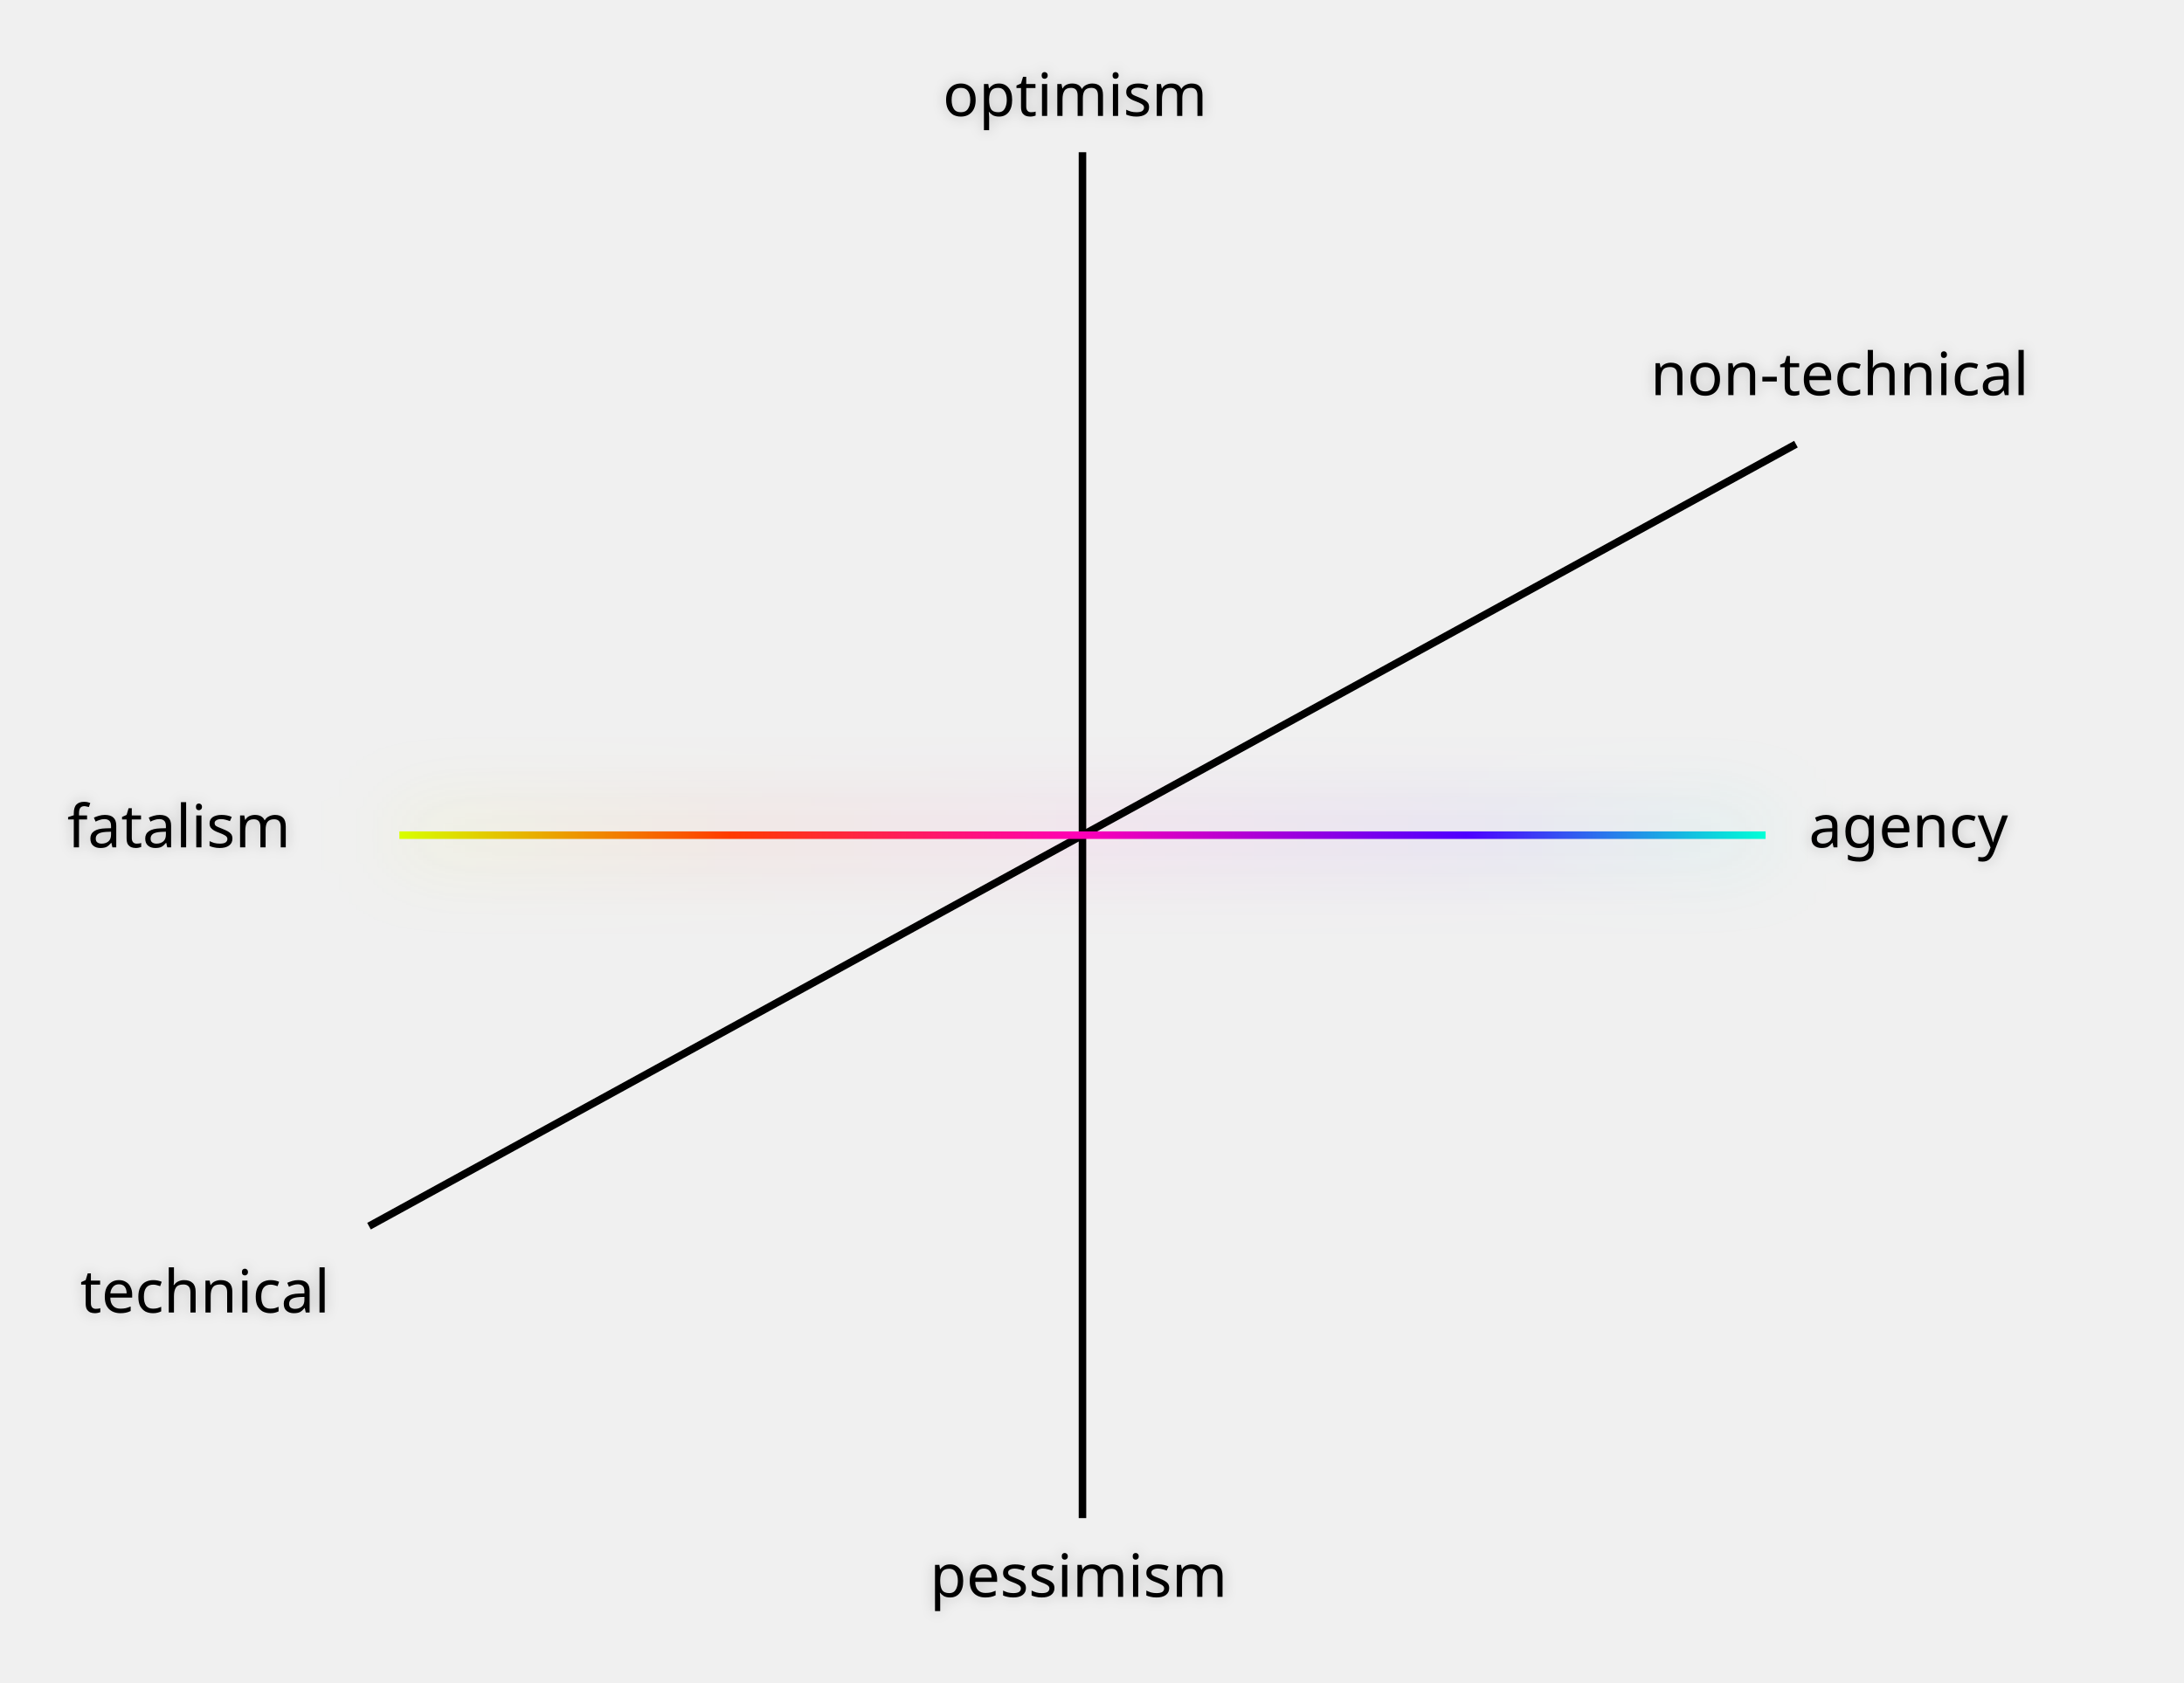
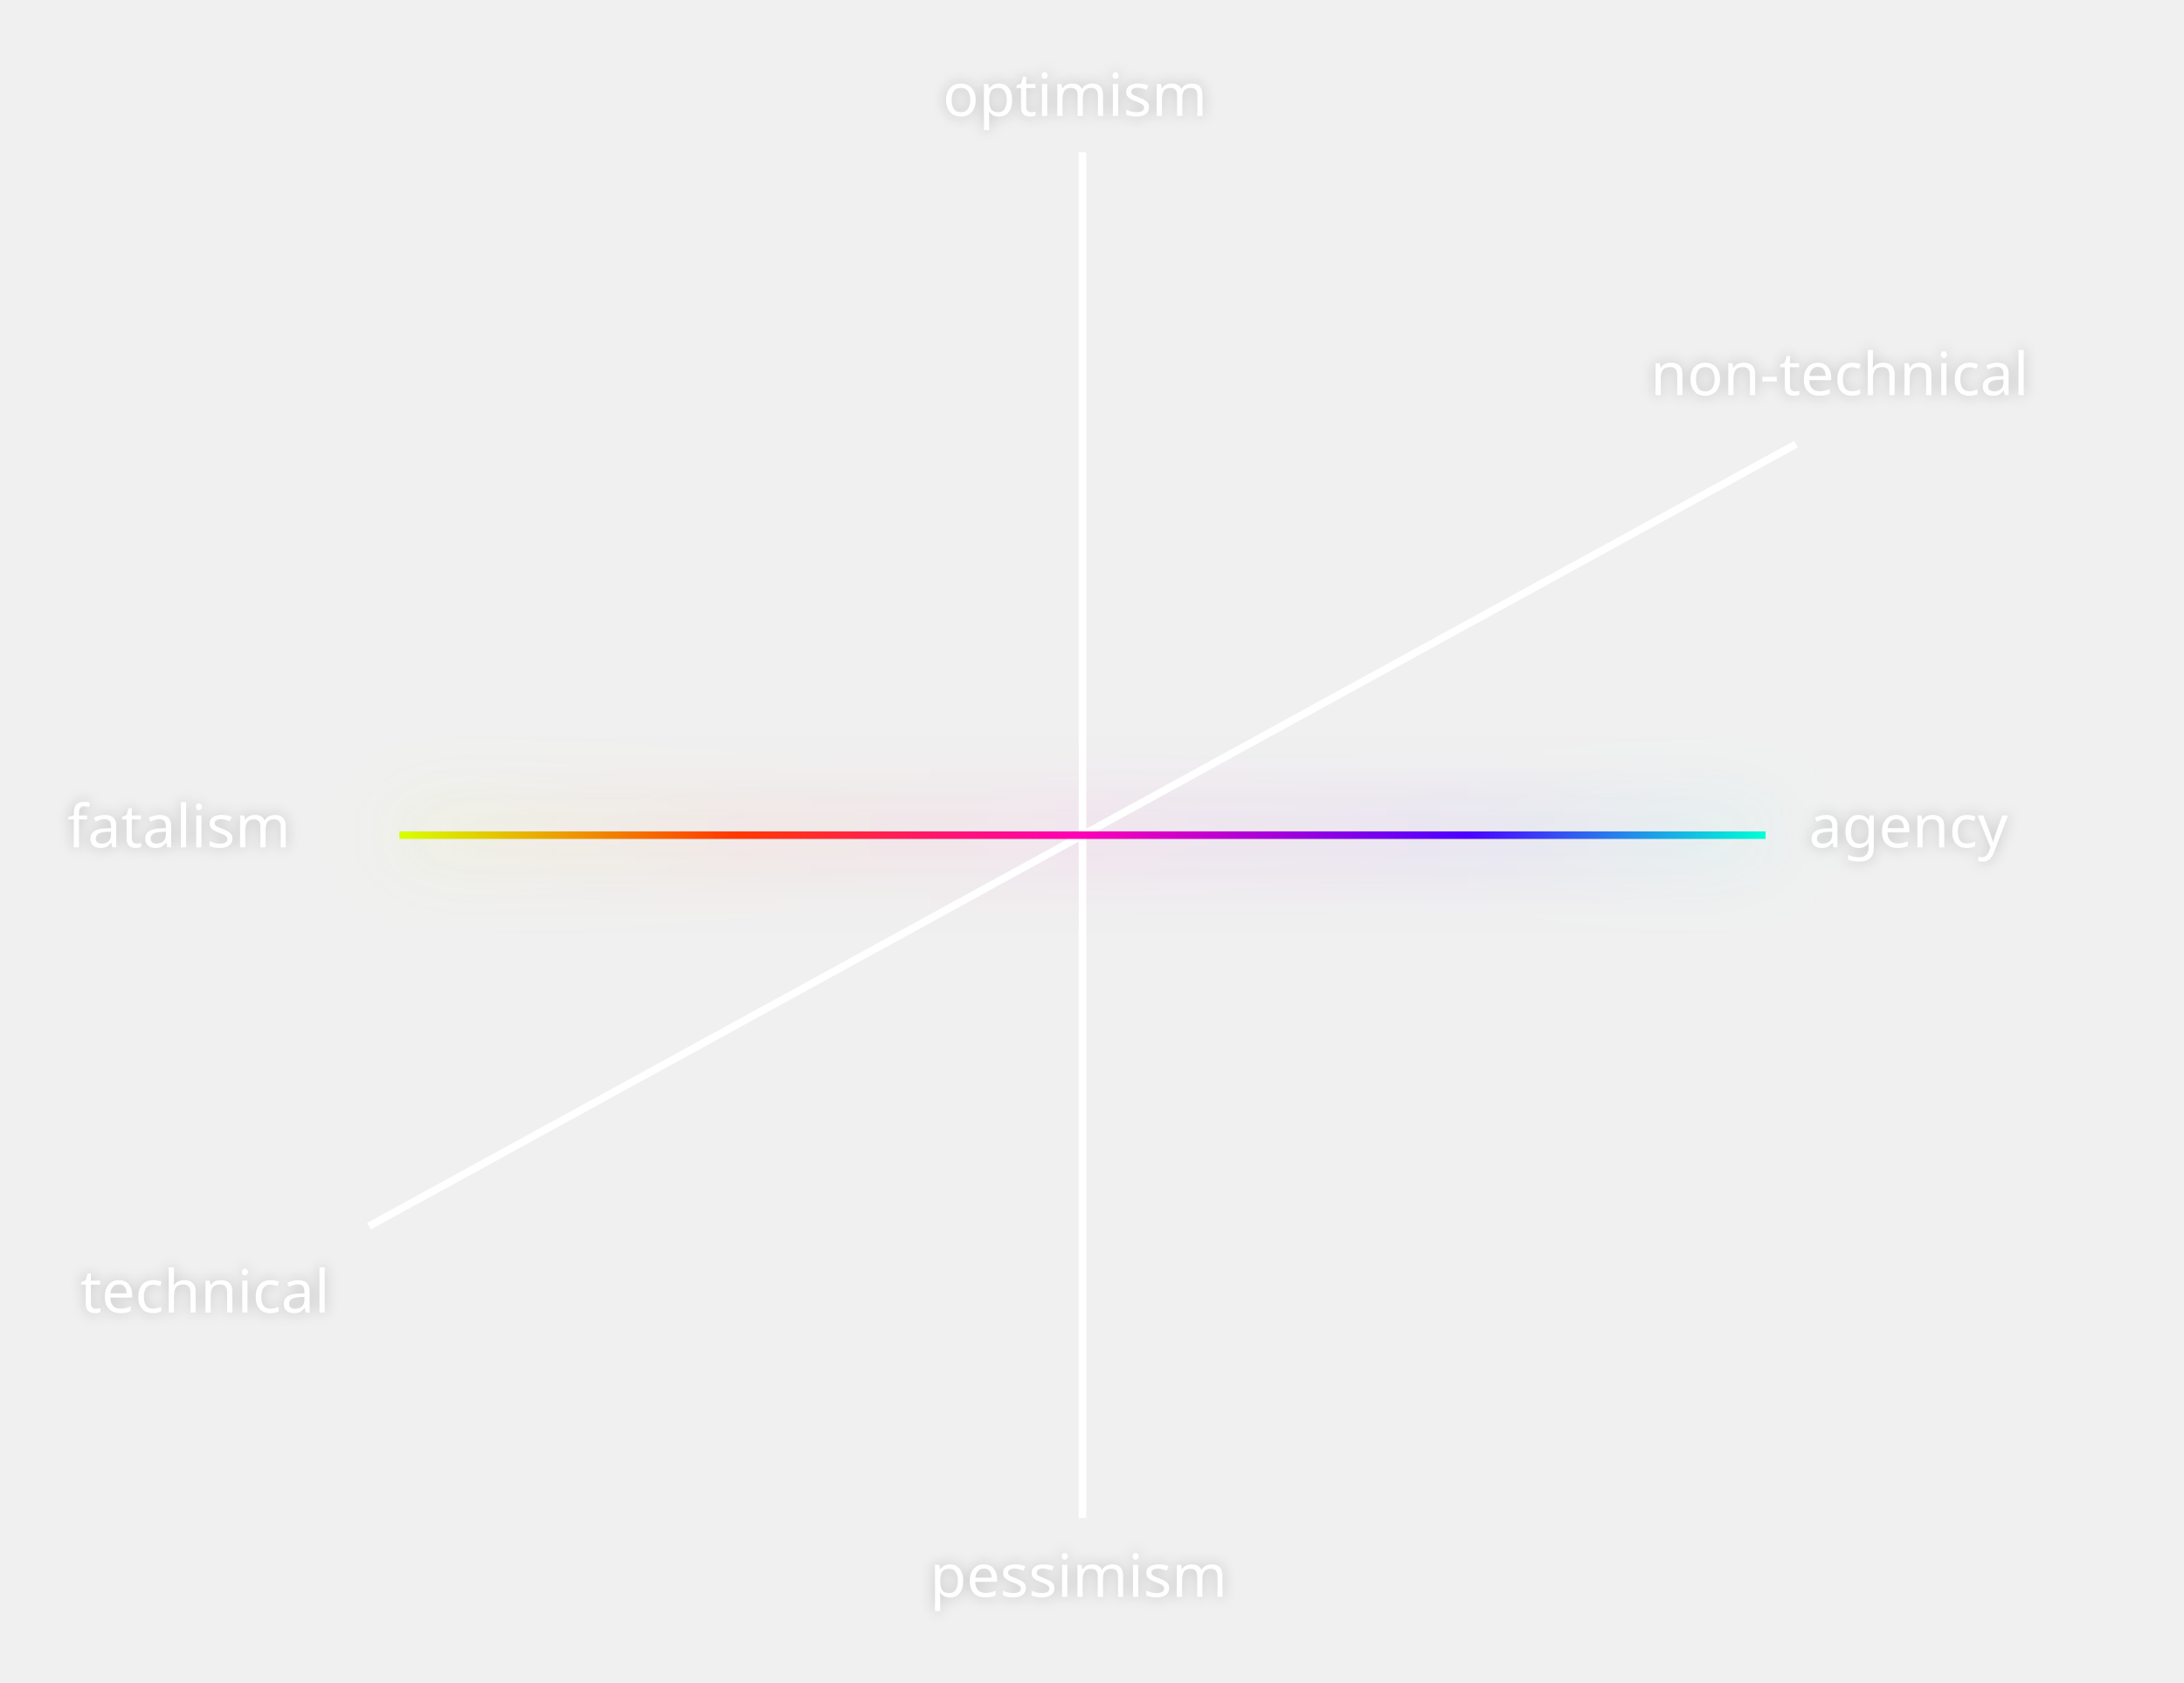
<svg xmlns="http://www.w3.org/2000/svg" xmlns:xlink="http://www.w3.org/1999/xlink" width="81.25mm" height="62.602mm" viewBox="0 0 203.125 156.504" version="1.1" id="svg5">
  <defs id="defs2">
    <linearGradient id="linearGradient1146">
      <stop style="stop-color:#000000;stop-opacity:1;" offset="0" id="stop1142" />
      <stop style="stop-color:#000000;stop-opacity:0;" offset="1" id="stop1144" />
    </linearGradient>
    <linearGradient id="linearGradient1064">
      <stop style="stop-color:#d8ff00;stop-opacity:1;" offset="0" id="stop1060" />
      <stop style="stop-color:#ff3a00;stop-opacity:1;" offset="0.242" id="stop1138" />
      <stop style="stop-color:#ff00b5;stop-opacity:1;" offset="0.495" id="stop1134" />
      <stop style="stop-color:#4e00ff;stop-opacity:1;" offset="0.781" id="stop1132" />
      <stop style="stop-color:#00ffd6;stop-opacity:1;" offset="1" id="stop1062" />
    </linearGradient>
    <linearGradient xlink:href="#linearGradient1064" id="linearGradient1066" x1="29.359" y1="158.949" x2="156.426" y2="158.949" gradientUnits="userSpaceOnUse" gradientTransform="translate(11.22201,-11.00716)" />
    <linearGradient xlink:href="#linearGradient1146" id="linearGradient1148" x1="62.209" y1="158.077" x2="59.204" y2="158.077" gradientUnits="userSpaceOnUse" gradientTransform="translate(11.22201,-11.00716)" />
    <filter style="color-interpolation-filters:sRGB" id="filter4306" x="-0.008" y="-0.01" width="1.015" height="1.02">
      <feGaussianBlur stdDeviation="0.605" id="feGaussianBlur4308" />
    </filter>
    <linearGradient xlink:href="#linearGradient1064" id="linearGradient4324" x1="40.58" y1="147.942" x2="167.648" y2="147.942" gradientUnits="userSpaceOnUse" />
    <filter style="color-interpolation-filters:sRGB" id="filter4326" x="-0.07" y="-12.748" width="1.141" height="26.496">
      <feGaussianBlur stdDeviation="3.724" id="feGaussianBlur4328" />
    </filter>
    <linearGradient xlink:href="#linearGradient1064" id="linearGradient4693" gradientUnits="userSpaceOnUse" x1="40.58" y1="147.942" x2="167.648" y2="147.942" />
    <linearGradient xlink:href="#linearGradient1064" id="linearGradient4695" gradientUnits="userSpaceOnUse" x1="40.58" y1="147.942" x2="167.648" y2="147.942" />
  </defs>
  <g id="layer1" transform="translate(-3.437564,-70.24793)">
    <g id="path4310" style="opacity:0.589;fill:url(#linearGradient4324);fill-opacity:1;filter:url(#filter4326)">
      <path style="color:#000000;fill:url(#linearGradient4693);fill-opacity:1;stroke-width:0.7;-inkscape-stroke:none;paint-order:markers fill stroke" d="M 167.648,147.942 H 40.581" id="path4314" />
      <path style="color:#000000;fill:url(#linearGradient4695);fill-opacity:1;-inkscape-stroke:none;paint-order:markers fill stroke" d="m 40.58,147.592 v 0.701 H 167.648 v -0.701 z" id="path4316" />
    </g>
    <g id="g4304" style="opacity:0.213;mix-blend-mode:normal;filter:url(#filter4306)">
      <text xml:space="preserve" style="font-style:normal;font-variant:normal;font-weight:normal;font-stretch:normal;font-size:5.531px;font-family:'Source Code Pro';-inkscape-font-specification:'Source Code Pro, @wght=400';font-variant-ligatures:normal;font-variant-caps:normal;font-variant-numeric:normal;font-variant-east-asian:normal;font-variation-settings:'wght' 400;fill:#000000;stroke:none;stroke-width:0.7;paint-order:markers fill stroke" x="91.132" y="81.03" id="text4282">
        <tspan id="tspan4280" style="font-style:normal;font-variant:normal;font-weight:normal;font-stretch:normal;font-size:5.531px;font-family:'Source Code Pro';-inkscape-font-specification:'Source Code Pro, @wght=400';font-variant-ligatures:normal;font-variant-caps:normal;font-variant-numeric:normal;font-variant-east-asian:normal;font-variation-settings:'wght' 400;fill:#000000;stroke:none;stroke-width:0.7" x="91.132" y="81.03">optimism</tspan>
      </text>
      <text xml:space="preserve" style="font-style:normal;font-variant:normal;font-weight:normal;font-stretch:normal;font-size:5.531px;font-family:'Source Code Pro';-inkscape-font-specification:'Source Code Pro, @wght=400';font-variant-ligatures:normal;font-variant-caps:normal;font-variant-numeric:normal;font-variant-east-asian:normal;font-variation-settings:'wght' 400;fill:#000000;stroke:none;stroke-width:0.7;paint-order:markers fill stroke" x="89.93" y="218.797" id="text4286">
        <tspan id="tspan4284" style="font-style:normal;font-variant:normal;font-weight:normal;font-stretch:normal;font-size:5.531px;font-family:'Source Code Pro';-inkscape-font-specification:'Source Code Pro, @wght=400';font-variant-ligatures:normal;font-variant-caps:normal;font-variant-numeric:normal;font-variant-east-asian:normal;font-variation-settings:'wght' 400;fill:#000000;stroke:none;stroke-width:0.7" x="89.93" y="218.797">pessimism</tspan>
      </text>
      <text xml:space="preserve" style="font-style:normal;font-variant:normal;font-weight:normal;font-stretch:normal;font-size:5.531px;font-family:'Source Code Pro';-inkscape-font-specification:'Source Code Pro, @wght=400';font-variant-ligatures:normal;font-variant-caps:normal;font-variant-numeric:normal;font-variant-east-asian:normal;font-variation-settings:'wght' 400;fill:#000000;stroke:none;stroke-width:0.7;paint-order:markers fill stroke" x="10.892" y="192.35" id="text4290">
        <tspan id="tspan4288" style="font-style:normal;font-variant:normal;font-weight:normal;font-stretch:normal;font-size:5.531px;font-family:'Source Code Pro';-inkscape-font-specification:'Source Code Pro, @wght=400';font-variant-ligatures:normal;font-variant-caps:normal;font-variant-numeric:normal;font-variant-east-asian:normal;font-variation-settings:'wght' 400;fill:#000000;stroke:none;stroke-width:0.7" x="10.892" y="192.35">technical</tspan>
      </text>
      <text xml:space="preserve" style="font-style:normal;font-variant:normal;font-weight:normal;font-stretch:normal;font-size:5.531px;font-family:'Source Code Pro';-inkscape-font-specification:'Source Code Pro, @wght=400';font-variant-ligatures:normal;font-variant-caps:normal;font-variant-numeric:normal;font-variant-east-asian:normal;font-variation-settings:'wght' 400;fill:#000000;stroke:none;stroke-width:0.7;paint-order:markers fill stroke" x="156.947" y="107.001" id="text4294">
        <tspan id="tspan4292" style="font-style:normal;font-variant:normal;font-weight:normal;font-stretch:normal;font-size:5.531px;font-family:'Source Code Pro';-inkscape-font-specification:'Source Code Pro, @wght=400';font-variant-ligatures:normal;font-variant-caps:normal;font-variant-numeric:normal;font-variant-east-asian:normal;font-variation-settings:'wght' 400;fill:#000000;stroke:none;stroke-width:0.7" x="156.947" y="107.001">non-technical</tspan>
      </text>
      <text xml:space="preserve" style="font-style:normal;font-variant:normal;font-weight:normal;font-stretch:normal;font-size:5.531px;font-family:'Source Code Pro';-inkscape-font-specification:'Source Code Pro, @wght=400';font-variant-ligatures:normal;font-variant-caps:normal;font-variant-numeric:normal;font-variant-east-asian:normal;font-variation-settings:'wght' 400;fill:#000000;stroke:none;stroke-width:0.7;paint-order:markers fill stroke" x="171.673" y="149.074" id="text4298">
        <tspan id="tspan4296" style="font-style:normal;font-variant:normal;font-weight:normal;font-stretch:normal;font-size:5.531px;font-family:'Source Code Pro';-inkscape-font-specification:'Source Code Pro, @wght=400';font-variant-ligatures:normal;font-variant-caps:normal;font-variant-numeric:normal;font-variant-east-asian:normal;font-variation-settings:'wght' 400;fill:#000000;stroke:none;stroke-width:0.7" x="171.673" y="149.074">agency</tspan>
      </text>
      <text xml:space="preserve" style="font-style:normal;font-variant:normal;font-weight:normal;font-stretch:normal;font-size:5.531px;font-family:'Source Code Pro';-inkscape-font-specification:'Source Code Pro, @wght=400';font-variant-ligatures:normal;font-variant-caps:normal;font-variant-numeric:normal;font-variant-east-asian:normal;font-variation-settings:'wght' 400;fill:#000000;stroke:none;stroke-width:0.7;paint-order:markers fill stroke" x="9.69" y="149.074" id="text4302">
        <tspan id="tspan4300" style="font-style:normal;font-variant:normal;font-weight:normal;font-stretch:normal;font-size:5.531px;font-family:'Source Code Pro';-inkscape-font-specification:'Source Code Pro, @wght=400';font-variant-ligatures:normal;font-variant-caps:normal;font-variant-numeric:normal;font-variant-east-asian:normal;font-variation-settings:'wght' 400;fill:#000000;stroke:none;stroke-width:0.7" x="9.69" y="149.074">fatalism</tspan>
      </text>
    </g>
-     <path style="fill:#000000;stroke:#000000;stroke-width:0.7;stroke-dasharray:none;stroke-dashoffset:0;stroke-opacity:1;paint-order:markers fill stroke" d="M 104.114,84.408 V 211.476" id="path236" />
-     <path style="fill:none;stroke:#000000;stroke-width:0.7;stroke-dasharray:none;stroke-dashoffset:0;stroke-opacity:1;paint-order:markers fill stroke" d="M 170.472,111.567 37.757,184.318" id="path2354" />
-     <g id="g4278">
-       <text xml:space="preserve" style="font-style:normal;font-variant:normal;font-weight:normal;font-stretch:normal;font-size:5.531px;font-family:'Source Code Pro';-inkscape-font-specification:'Source Code Pro, @wght=400';font-variant-ligatures:normal;font-variant-caps:normal;font-variant-numeric:normal;font-variant-east-asian:normal;font-variation-settings:'wght' 400;fill:#000000;stroke:none;stroke-width:0.7;paint-order:markers fill stroke" x="91.132" y="81.03" id="text243">
-         <tspan id="tspan241" style="font-style:normal;font-variant:normal;font-weight:normal;font-stretch:normal;font-size:5.531px;font-family:'Source Code Pro';-inkscape-font-specification:'Source Code Pro, @wght=400';font-variant-ligatures:normal;font-variant-caps:normal;font-variant-numeric:normal;font-variant-east-asian:normal;font-variation-settings:'wght' 400;fill:#000000;stroke:none;stroke-width:0.7" x="91.132" y="81.03">optimism</tspan>
+     <path style="fill:#000000;stroke:#ffffff;stroke-width:0.7;stroke-dasharray:none;stroke-dashoffset:0;stroke-opacity:1;paint-order:markers fill stroke" d="M 104.114,84.408 V 211.476" id="path236" />
+     <path style="fill:none;stroke:#ffffff;stroke-width:0.7;stroke-dasharray:none;stroke-dashoffset:0;stroke-opacity:1;paint-order:markers fill stroke" d="M 170.472,111.567 37.757,184.318" id="path2354" />
+     <g id="g4278" style="fill:#ffffff">
+       <text xml:space="preserve" style="font-style:normal;font-variant:normal;font-weight:normal;font-stretch:normal;font-size:5.531px;font-family:'Source Code Pro';-inkscape-font-specification:'Source Code Pro, @wght=400';font-variant-ligatures:normal;font-variant-caps:normal;font-variant-numeric:normal;font-variant-east-asian:normal;font-variation-settings:'wght' 400;fill:#ffffff;stroke:none;stroke-width:0.7;paint-order:markers fill stroke" x="91.132" y="81.03" id="text243">
+         <tspan id="tspan241" style="font-style:normal;font-variant:normal;font-weight:normal;font-stretch:normal;font-size:5.531px;font-family:'Source Code Pro';-inkscape-font-specification:'Source Code Pro, @wght=400';font-variant-ligatures:normal;font-variant-caps:normal;font-variant-numeric:normal;font-variant-east-asian:normal;font-variation-settings:'wght' 400;fill:#ffffff;stroke:none;stroke-width:0.7" x="91.132" y="81.03">optimism</tspan>
      </text>
-       <text xml:space="preserve" style="font-style:normal;font-variant:normal;font-weight:normal;font-stretch:normal;font-size:5.531px;font-family:'Source Code Pro';-inkscape-font-specification:'Source Code Pro, @wght=400';font-variant-ligatures:normal;font-variant-caps:normal;font-variant-numeric:normal;font-variant-east-asian:normal;font-variation-settings:'wght' 400;fill:#000000;stroke:none;stroke-width:0.7;paint-order:markers fill stroke" x="89.93" y="218.797" id="text355">
-         <tspan id="tspan353" style="font-style:normal;font-variant:normal;font-weight:normal;font-stretch:normal;font-size:5.531px;font-family:'Source Code Pro';-inkscape-font-specification:'Source Code Pro, @wght=400';font-variant-ligatures:normal;font-variant-caps:normal;font-variant-numeric:normal;font-variant-east-asian:normal;font-variation-settings:'wght' 400;fill:#000000;stroke:none;stroke-width:0.7" x="89.93" y="218.797">pessimism</tspan>
+       <text xml:space="preserve" style="font-style:normal;font-variant:normal;font-weight:normal;font-stretch:normal;font-size:5.531px;font-family:'Source Code Pro';-inkscape-font-specification:'Source Code Pro, @wght=400';font-variant-ligatures:normal;font-variant-caps:normal;font-variant-numeric:normal;font-variant-east-asian:normal;font-variation-settings:'wght' 400;fill:#ffffff;stroke:none;stroke-width:0.7;paint-order:markers fill stroke" x="89.93" y="218.797" id="text355">
+         <tspan id="tspan353" style="font-style:normal;font-variant:normal;font-weight:normal;font-stretch:normal;font-size:5.531px;font-family:'Source Code Pro';-inkscape-font-specification:'Source Code Pro, @wght=400';font-variant-ligatures:normal;font-variant-caps:normal;font-variant-numeric:normal;font-variant-east-asian:normal;font-variation-settings:'wght' 400;fill:#ffffff;stroke:none;stroke-width:0.7" x="89.93" y="218.797">pessimism</tspan>
      </text>
-       <text xml:space="preserve" style="font-style:normal;font-variant:normal;font-weight:normal;font-stretch:normal;font-size:5.531px;font-family:'Source Code Pro';-inkscape-font-specification:'Source Code Pro, @wght=400';font-variant-ligatures:normal;font-variant-caps:normal;font-variant-numeric:normal;font-variant-east-asian:normal;font-variation-settings:'wght' 400;fill:#000000;stroke:none;stroke-width:0.7;paint-order:markers fill stroke" x="10.892" y="192.35" id="text359">
-         <tspan id="tspan357" style="font-style:normal;font-variant:normal;font-weight:normal;font-stretch:normal;font-size:5.531px;font-family:'Source Code Pro';-inkscape-font-specification:'Source Code Pro, @wght=400';font-variant-ligatures:normal;font-variant-caps:normal;font-variant-numeric:normal;font-variant-east-asian:normal;font-variation-settings:'wght' 400;fill:#000000;stroke:none;stroke-width:0.7" x="10.892" y="192.35">technical</tspan>
+       <text xml:space="preserve" style="font-style:normal;font-variant:normal;font-weight:normal;font-stretch:normal;font-size:5.531px;font-family:'Source Code Pro';-inkscape-font-specification:'Source Code Pro, @wght=400';font-variant-ligatures:normal;font-variant-caps:normal;font-variant-numeric:normal;font-variant-east-asian:normal;font-variation-settings:'wght' 400;fill:#ffffff;stroke:none;stroke-width:0.7;paint-order:markers fill stroke" x="10.892" y="192.35" id="text359">
+         <tspan id="tspan357" style="font-style:normal;font-variant:normal;font-weight:normal;font-stretch:normal;font-size:5.531px;font-family:'Source Code Pro';-inkscape-font-specification:'Source Code Pro, @wght=400';font-variant-ligatures:normal;font-variant-caps:normal;font-variant-numeric:normal;font-variant-east-asian:normal;font-variation-settings:'wght' 400;fill:#ffffff;stroke:none;stroke-width:0.7" x="10.892" y="192.35">technical</tspan>
      </text>
-       <text xml:space="preserve" style="font-style:normal;font-variant:normal;font-weight:normal;font-stretch:normal;font-size:5.531px;font-family:'Source Code Pro';-inkscape-font-specification:'Source Code Pro, @wght=400';font-variant-ligatures:normal;font-variant-caps:normal;font-variant-numeric:normal;font-variant-east-asian:normal;font-variation-settings:'wght' 400;fill:#000000;stroke:none;stroke-width:0.7;paint-order:markers fill stroke" x="156.947" y="107.001" id="text413">
-         <tspan id="tspan411" style="font-style:normal;font-variant:normal;font-weight:normal;font-stretch:normal;font-size:5.531px;font-family:'Source Code Pro';-inkscape-font-specification:'Source Code Pro, @wght=400';font-variant-ligatures:normal;font-variant-caps:normal;font-variant-numeric:normal;font-variant-east-asian:normal;font-variation-settings:'wght' 400;fill:#000000;stroke:none;stroke-width:0.7" x="156.947" y="107.001">non-technical</tspan>
+       <text xml:space="preserve" style="font-style:normal;font-variant:normal;font-weight:normal;font-stretch:normal;font-size:5.531px;font-family:'Source Code Pro';-inkscape-font-specification:'Source Code Pro, @wght=400';font-variant-ligatures:normal;font-variant-caps:normal;font-variant-numeric:normal;font-variant-east-asian:normal;font-variation-settings:'wght' 400;fill:#ffffff;stroke:none;stroke-width:0.7;paint-order:markers fill stroke" x="156.947" y="107.001" id="text413">
+         <tspan id="tspan411" style="font-style:normal;font-variant:normal;font-weight:normal;font-stretch:normal;font-size:5.531px;font-family:'Source Code Pro';-inkscape-font-specification:'Source Code Pro, @wght=400';font-variant-ligatures:normal;font-variant-caps:normal;font-variant-numeric:normal;font-variant-east-asian:normal;font-variation-settings:'wght' 400;fill:#ffffff;stroke:none;stroke-width:0.7" x="156.947" y="107.001">non-technical</tspan>
      </text>
-       <text xml:space="preserve" style="font-style:normal;font-variant:normal;font-weight:normal;font-stretch:normal;font-size:5.531px;font-family:'Source Code Pro';-inkscape-font-specification:'Source Code Pro, @wght=400';font-variant-ligatures:normal;font-variant-caps:normal;font-variant-numeric:normal;font-variant-east-asian:normal;font-variation-settings:'wght' 400;fill:#000000;stroke:none;stroke-width:0.7;paint-order:markers fill stroke" x="171.673" y="149.074" id="text417">
-         <tspan id="tspan415" style="font-style:normal;font-variant:normal;font-weight:normal;font-stretch:normal;font-size:5.531px;font-family:'Source Code Pro';-inkscape-font-specification:'Source Code Pro, @wght=400';font-variant-ligatures:normal;font-variant-caps:normal;font-variant-numeric:normal;font-variant-east-asian:normal;font-variation-settings:'wght' 400;fill:#000000;stroke:none;stroke-width:0.7" x="171.673" y="149.074">agency</tspan>
+       <text xml:space="preserve" style="font-style:normal;font-variant:normal;font-weight:normal;font-stretch:normal;font-size:5.531px;font-family:'Source Code Pro';-inkscape-font-specification:'Source Code Pro, @wght=400';font-variant-ligatures:normal;font-variant-caps:normal;font-variant-numeric:normal;font-variant-east-asian:normal;font-variation-settings:'wght' 400;fill:#ffffff;stroke:none;stroke-width:0.7;paint-order:markers fill stroke" x="171.673" y="149.074" id="text417">
+         <tspan id="tspan415" style="font-style:normal;font-variant:normal;font-weight:normal;font-stretch:normal;font-size:5.531px;font-family:'Source Code Pro';-inkscape-font-specification:'Source Code Pro, @wght=400';font-variant-ligatures:normal;font-variant-caps:normal;font-variant-numeric:normal;font-variant-east-asian:normal;font-variation-settings:'wght' 400;fill:#ffffff;stroke:none;stroke-width:0.7" x="171.673" y="149.074">agency</tspan>
      </text>
-       <text xml:space="preserve" style="font-style:normal;font-variant:normal;font-weight:normal;font-stretch:normal;font-size:5.531px;font-family:'Source Code Pro';-inkscape-font-specification:'Source Code Pro, @wght=400';font-variant-ligatures:normal;font-variant-caps:normal;font-variant-numeric:normal;font-variant-east-asian:normal;font-variation-settings:'wght' 400;fill:#000000;stroke:none;stroke-width:0.7;paint-order:markers fill stroke" x="9.69" y="149.074" id="text421">
-         <tspan id="tspan419" style="font-style:normal;font-variant:normal;font-weight:normal;font-stretch:normal;font-size:5.531px;font-family:'Source Code Pro';-inkscape-font-specification:'Source Code Pro, @wght=400';font-variant-ligatures:normal;font-variant-caps:normal;font-variant-numeric:normal;font-variant-east-asian:normal;font-variation-settings:'wght' 400;fill:#000000;stroke:none;stroke-width:0.7" x="9.69" y="149.074">fatalism</tspan>
+       <text xml:space="preserve" style="font-style:normal;font-variant:normal;font-weight:normal;font-stretch:normal;font-size:5.531px;font-family:'Source Code Pro';-inkscape-font-specification:'Source Code Pro, @wght=400';font-variant-ligatures:normal;font-variant-caps:normal;font-variant-numeric:normal;font-variant-east-asian:normal;font-variation-settings:'wght' 400;fill:#ffffff;stroke:none;stroke-width:0.7;paint-order:markers fill stroke" x="9.69" y="149.074" id="text421">
+         <tspan id="tspan419" style="font-style:normal;font-variant:normal;font-weight:normal;font-stretch:normal;font-size:5.531px;font-family:'Source Code Pro';-inkscape-font-specification:'Source Code Pro, @wght=400';font-variant-ligatures:normal;font-variant-caps:normal;font-variant-numeric:normal;font-variant-east-asian:normal;font-variation-settings:'wght' 400;fill:#ffffff;stroke:none;stroke-width:0.7" x="9.69" y="149.074">fatalism</tspan>
      </text>
    </g>
    <path style="fill:url(#linearGradient1148);fill-opacity:1;stroke:url(#linearGradient1066);stroke-width:0.7;stroke-dasharray:none;stroke-dashoffset:0;stroke-opacity:1;paint-order:markers fill stroke" d="M 167.648,147.942 H 40.581" id="path2352" />
  </g>
</svg>
